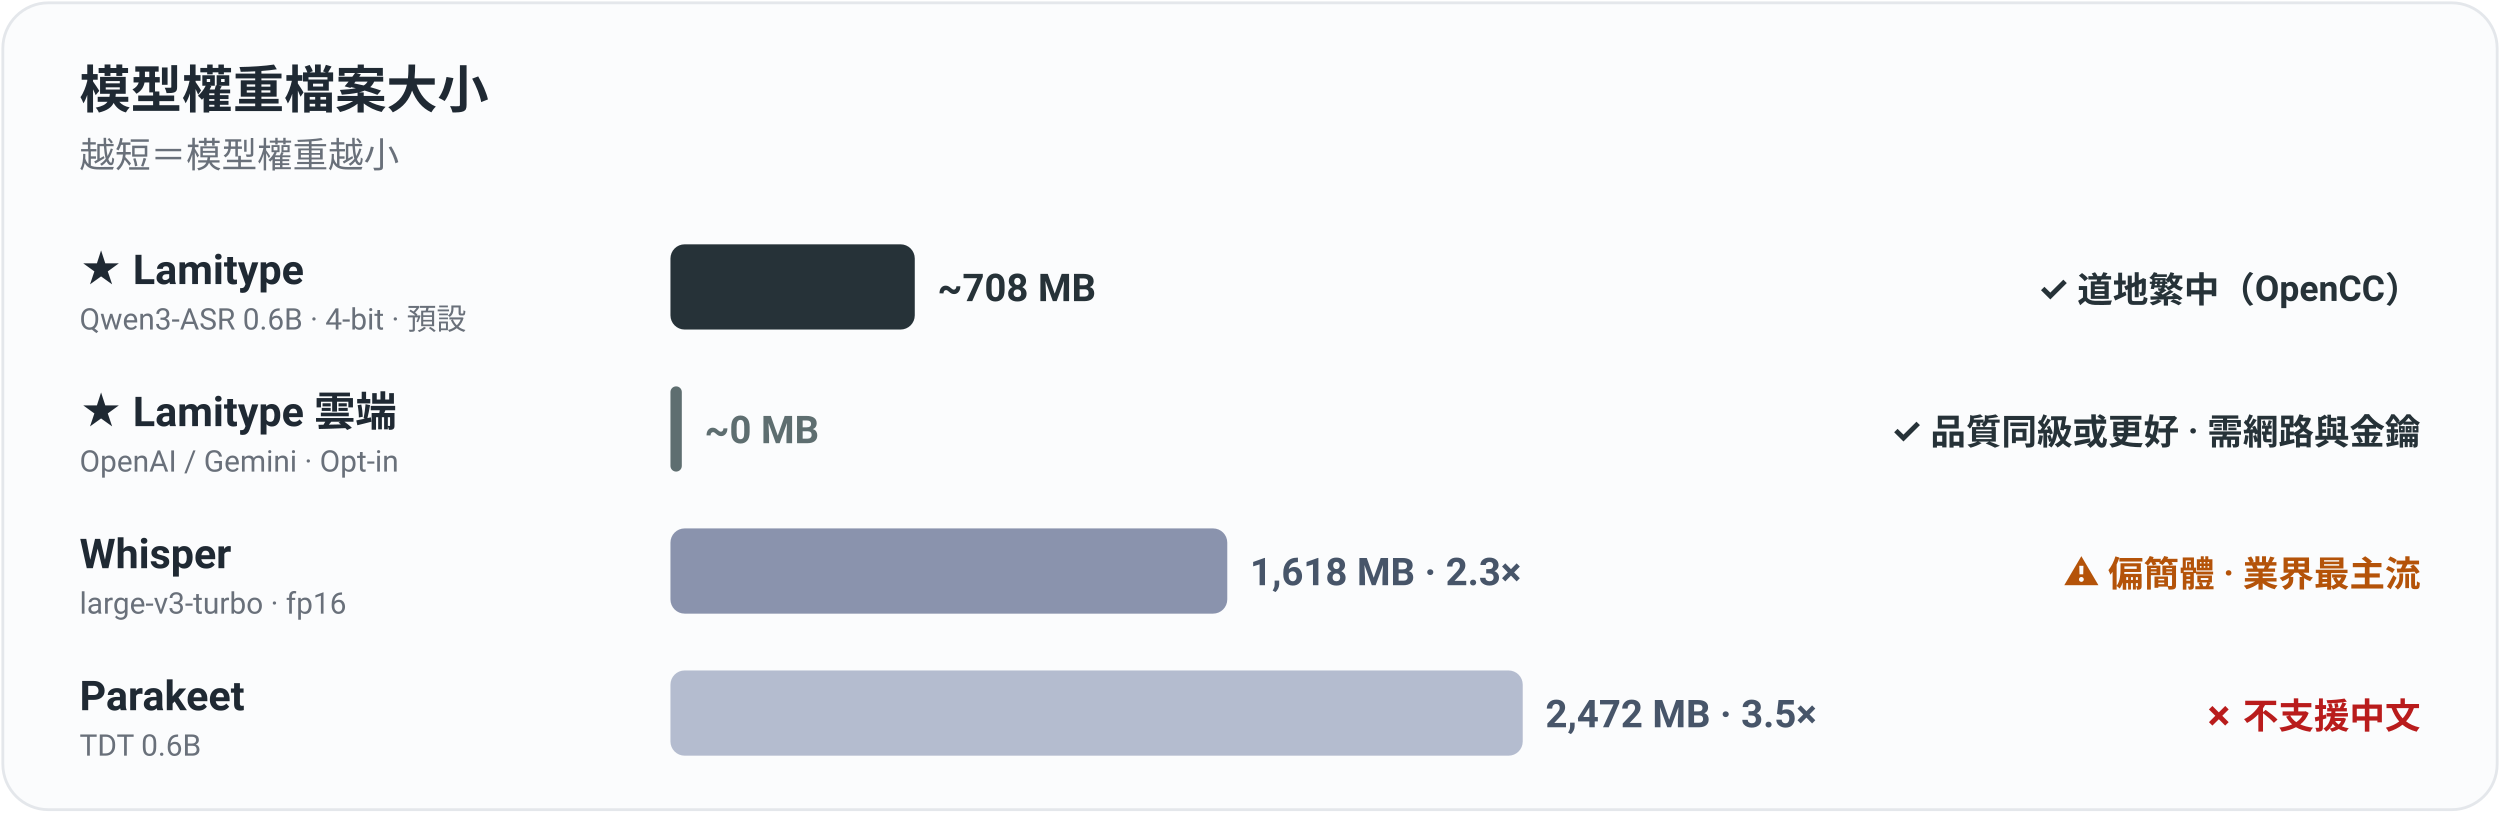
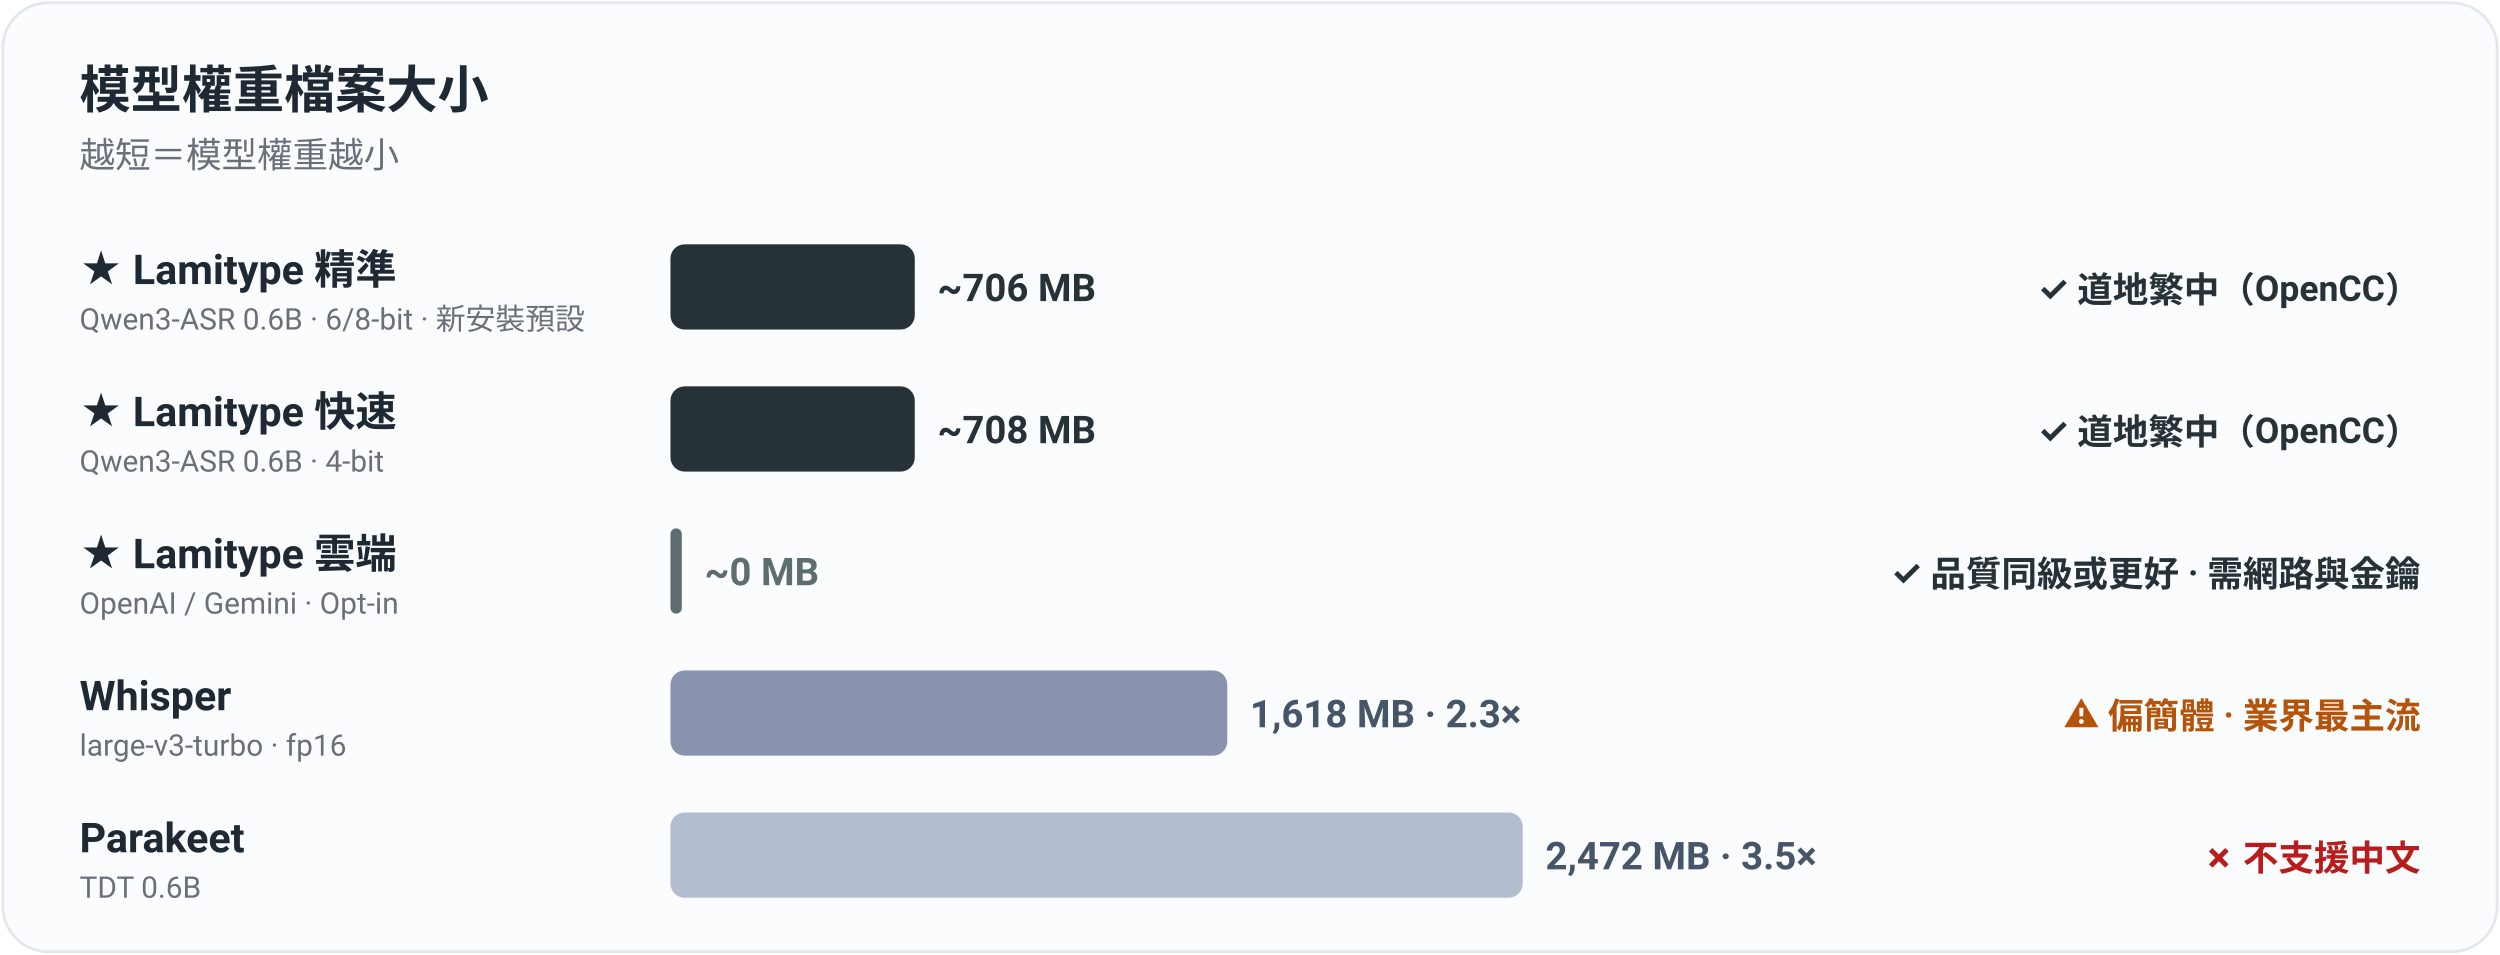
- <svg xmlns="http://www.w3.org/2000/svg" viewBox="0 0 880 286" font-family="-apple-system,'PingFang TC','Microsoft JhengHei','Segoe UI',Roboto,sans-serif">
-   <rect x="1" y="1" width="878" height="284" rx="16" fill="#fbfcfd" stroke="#e4e7eb" />
+ <svg xmlns="http://www.w3.org/2000/svg" viewBox="0 0 880 336" font-family="-apple-system,'PingFang TC','Microsoft JhengHei','Segoe UI',Roboto,sans-serif">
+   <rect x="1" y="1" width="878" height="334" rx="16" fill="#fbfcfd" stroke="#e4e7eb" />
  <text x="28" y="38" font-size="18" font-weight="700" fill="#1f2933">模型權重檔案大小</text>
  <text x="28" y="59" font-size="12.5" fill="#69707a">越短＝模型權重越小</text>
-   <text x="28" y="100" font-size="14.5" font-weight="700" fill="#1f2933">★ Lamitype</text>
-   <text x="28" y="116" font-size="10.5" fill="#69707a">Qwen3-ASR 0.6B · 4-bit · 預設</text>
+   <text x="28" y="100" font-size="14.5" font-weight="700" fill="#1f2933">★ Lamitype 精準</text>
+   <text x="28" y="116" font-size="10.5" fill="#69707a">Qwen3-ASR 0.6B · 6/8-bit · 新安裝預設</text>
  <rect x="236" y="86" width="86" height="30" rx="5" fill="#263238" />
-   <text x="330" y="106" font-size="13.5" font-weight="700" fill="#263238">~708 MB</text>
+   <text x="330" y="106" font-size="13.5" font-weight="700" fill="#263238">~706 MB</text>
  <text x="852" y="106" text-anchor="end" font-size="12.5" font-weight="700" fill="#263238">✓ 道地繁中（OpenCC）</text>
-   <text x="28" y="150" font-size="14.5" font-weight="700" fill="#1f2933">★ Lamitype 雲端</text>
-   <text x="28" y="166" font-size="10.5" fill="#69707a">OpenAI / Gemini · Opt-in</text>
-   <rect x="236" y="136" width="4" height="30" rx="2" fill="#5E6E70" />
-   <text x="248" y="156" font-size="13.5" font-weight="700" fill="#5E6E70">~0 MB</text>
-   <text x="852" y="156" text-anchor="end" font-size="12.5" font-weight="700" fill="#263238">✓ 品質同級或更好 · 需網路與金鑰</text>
-   <text x="28" y="200" font-size="14.5" font-weight="700" fill="#1f2933">Whisper</text>
-   <text x="28" y="216" font-size="10.5" fill="#69707a">large-v3-turbo · fp16</text>
-   <rect x="236" y="186" width="196" height="30" rx="5" fill="#8a93ad" />
-   <text x="440" y="206" font-size="13.5" font-weight="700" fill="#475569">1,618 MB · 2.3×</text>
-   <text x="852" y="206" text-anchor="end" font-size="12.5" font-weight="700" fill="#b45309">⚠ 偏簡體 · 業界最主流</text>
-   <text x="28" y="250" font-size="14.5" font-weight="700" fill="#1f2933">Parakeet</text>
-   <text x="28" y="266" font-size="10.5" fill="#69707a">TDT 0.6B</text>
-   <rect x="236" y="236" width="300" height="30" rx="5" fill="#b4bccf" />
-   <text x="544" y="256" font-size="13.5" font-weight="700" fill="#475569">2,472 MB · 3.5×</text>
-   <text x="852" y="256" text-anchor="end" font-size="12.5" font-weight="700" fill="#b91c1c">✗ 不支援中文</text>
+   <text x="28" y="150" font-size="14.5" font-weight="700" fill="#1f2933">★ Lamitype 快速</text>
+   <text x="28" y="166" font-size="10.5" fill="#69707a">Qwen3-ASR 0.6B · 4-bit</text>
+   <rect x="236" y="136" width="86" height="30" rx="5" fill="#263238" />
+   <text x="330" y="156" font-size="13.5" font-weight="700" fill="#263238">~708 MB</text>
+   <text x="852" y="156" text-anchor="end" font-size="12.5" font-weight="700" fill="#263238">✓ 道地繁中（OpenCC）</text>
+   <text x="28" y="200" font-size="14.5" font-weight="700" fill="#1f2933">★ Lamitype 雲端</text>
+   <text x="28" y="216" font-size="10.5" fill="#69707a">OpenAI / Gemini · Opt-in</text>
+   <rect x="236" y="186" width="4" height="30" rx="2" fill="#5E6E70" />
+   <text x="248" y="206" font-size="13.5" font-weight="700" fill="#5E6E70">~0 MB</text>
+   <text x="852" y="206" text-anchor="end" font-size="12.5" font-weight="700" fill="#263238">✓ 品質同級或更好 · 需網路與金鑰</text>
+   <text x="28" y="250" font-size="14.5" font-weight="700" fill="#1f2933">Whisper</text>
+   <text x="28" y="266" font-size="10.5" fill="#69707a">large-v3-turbo · fp16</text>
+   <rect x="236" y="236" width="196" height="30" rx="5" fill="#8a93ad" />
+   <text x="440" y="256" font-size="13.5" font-weight="700" fill="#475569">1,618 MB · 2.3×</text>
+   <text x="852" y="256" text-anchor="end" font-size="12.5" font-weight="700" fill="#b45309">⚠ 偏簡體 · 業界最主流</text>
+   <text x="28" y="300" font-size="14.5" font-weight="700" fill="#1f2933">Parakeet</text>
+   <text x="28" y="316" font-size="10.5" fill="#69707a">TDT 0.6B</text>
+   <rect x="236" y="286" width="300" height="30" rx="5" fill="#b4bccf" />
+   <text x="544" y="306" font-size="13.5" font-weight="700" fill="#475569">2,472 MB · 3.5×</text>
+   <text x="852" y="306" text-anchor="end" font-size="12.5" font-weight="700" fill="#b91c1c">✗ 不支援中文</text>
</svg>
